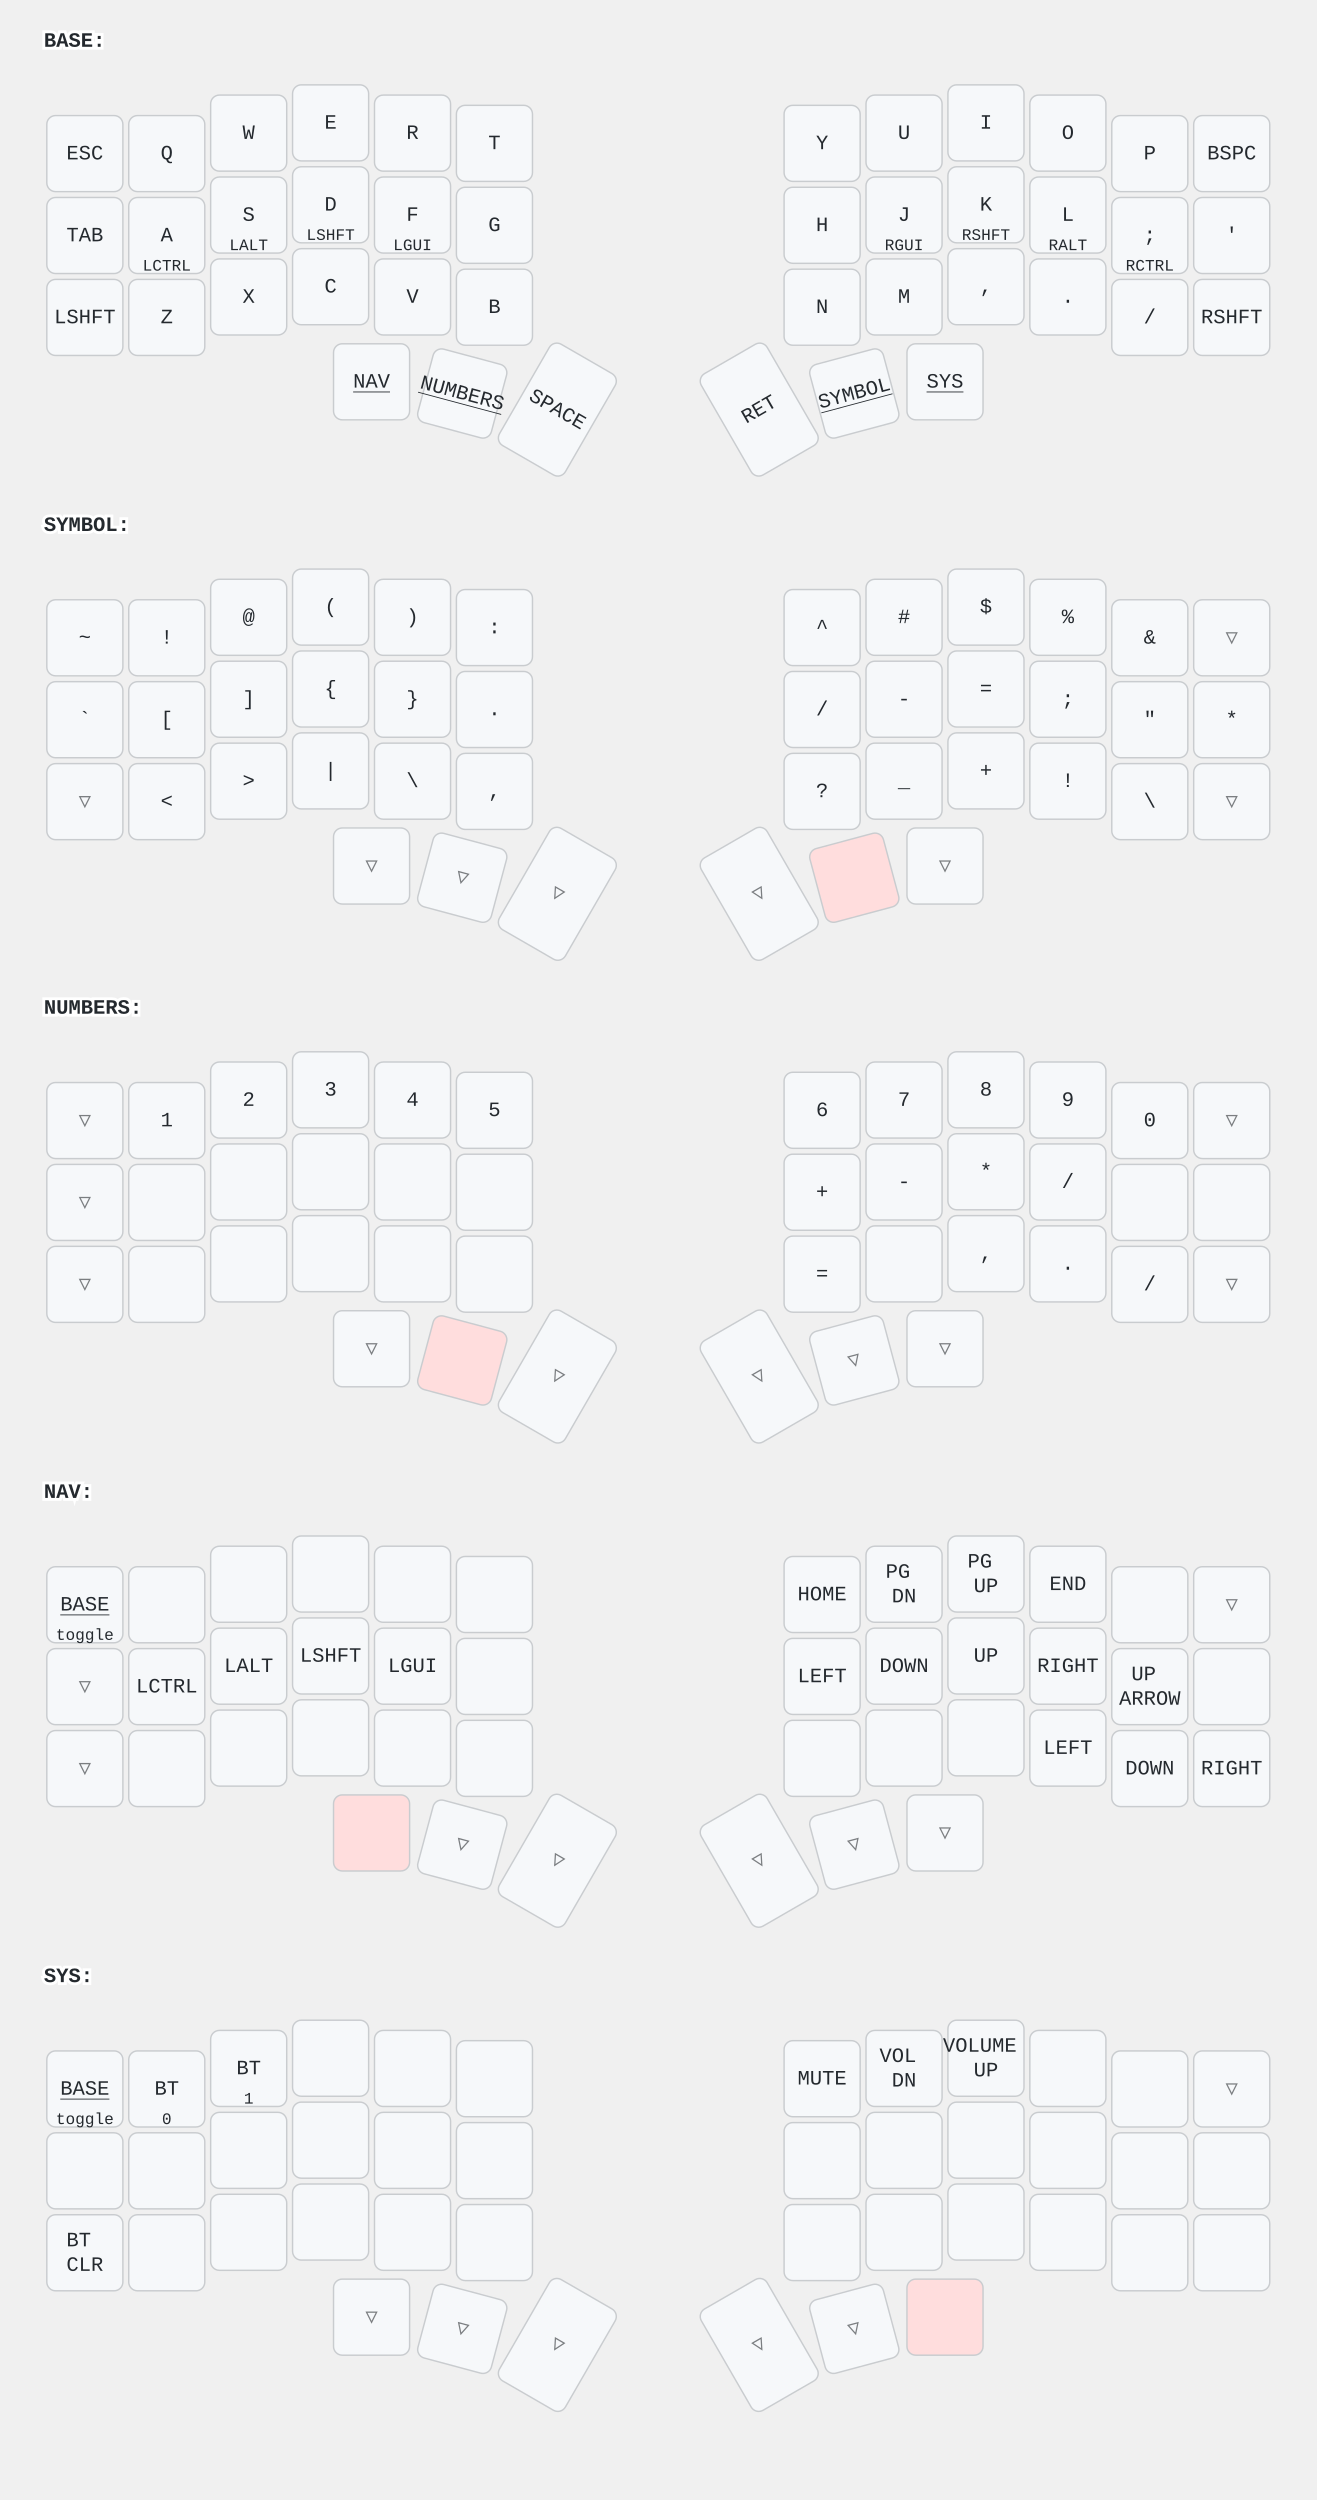
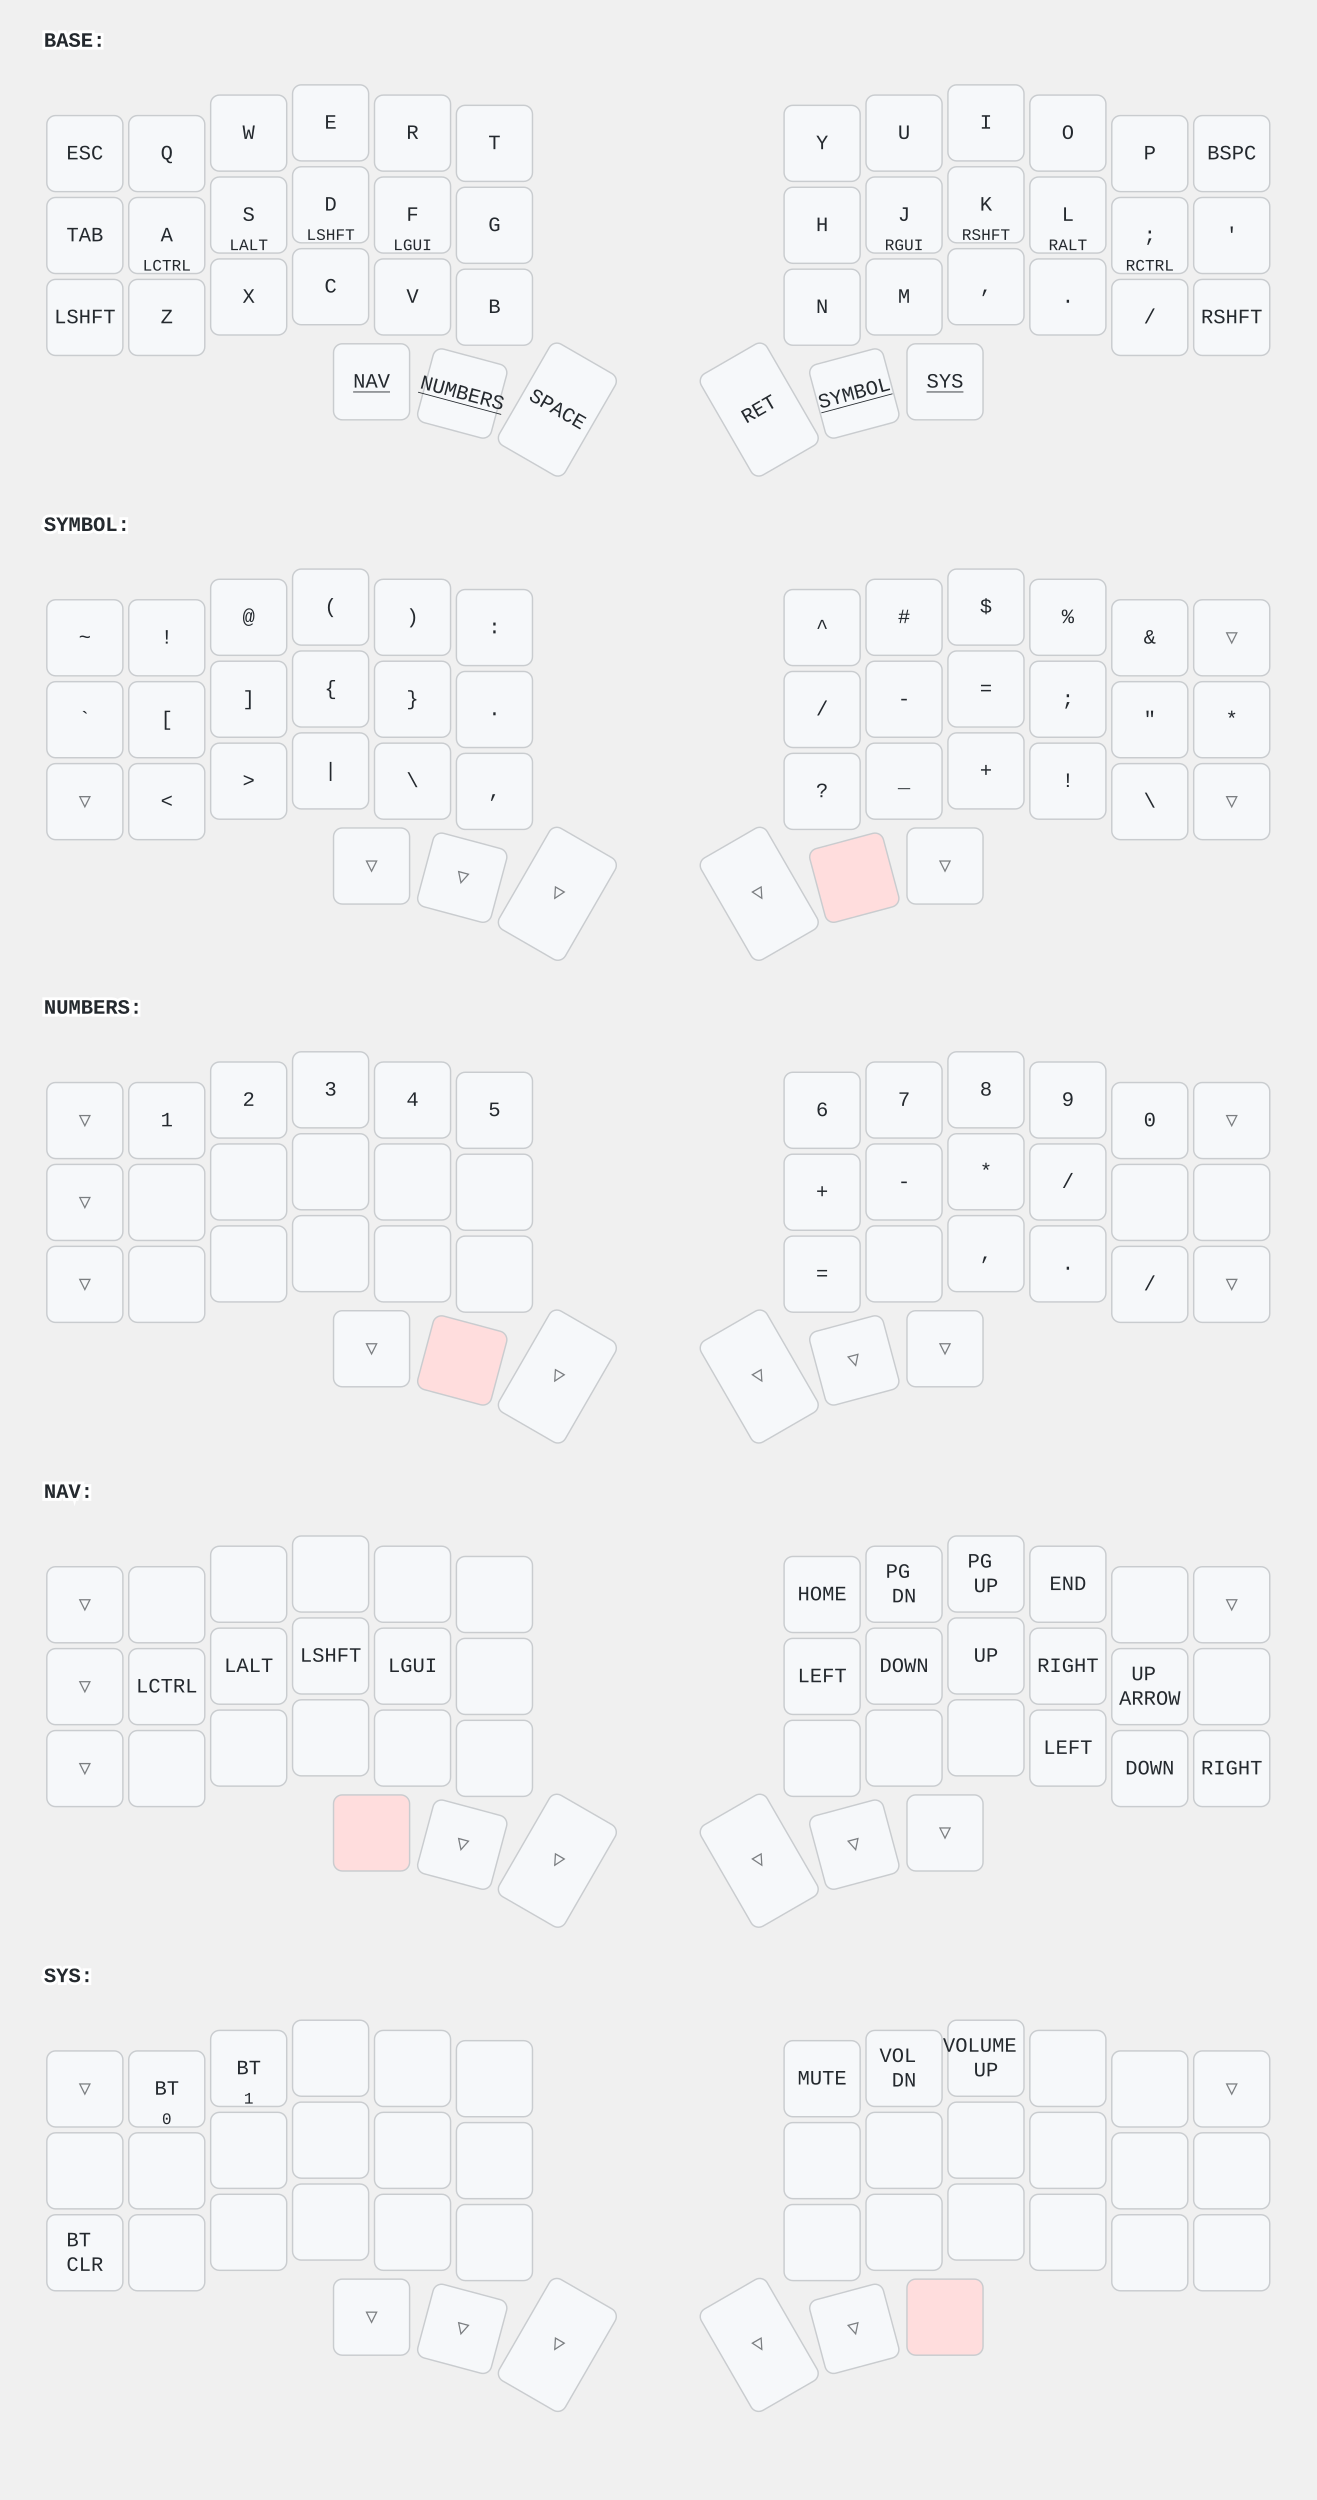
<svg xmlns="http://www.w3.org/2000/svg" width="900" height="1709" viewBox="0 0 900 1709" class="keymap">
  <style>/* inherit to force styles through use tags */
svg path {
    fill: inherit;
}

/* font and background color specifications */
svg.keymap {
    font-family: SFMono-Regular,Consolas,Liberation Mono,Menlo,monospace;
    font-size: 14px;
    font-kerning: normal;
    text-rendering: optimizeLegibility;
    fill: #24292e;
}

/* default key styling */
rect.key {
    fill: #f6f8fa;
}

rect.key, rect.combo {
    stroke: #c9cccf;
    stroke-width: 1;
}

/* default key side styling, only used is draw_key_sides is set */
rect.side {
    filter: brightness(90%);
}

/* color accent for combo boxes */
rect.combo, rect.combo-separate {
    fill: #cdf;
}

/* color accent for held keys */
rect.held, rect.combo.held {
    fill: #fdd;
}

/* color accent for ghost (optional) keys */
rect.ghost, rect.combo.ghost {
    stroke-dasharray: 4, 4;
    stroke-width: 2;
}

text {
    text-anchor: middle;
    dominant-baseline: middle;
}

/* styling for layer labels */
text.label {
    font-weight: bold;
    text-anchor: start;
    stroke: white;
    stroke-width: 4;
    paint-order: stroke;
}

/* styling for optional footer */
text.footer {
    text-anchor: end;
    dominant-baseline: auto;
    stroke: white;
    stroke-width: 4;
    paint-order: stroke;
}

/* styling for combo tap, and key non-tap label text */
text.combo, text.hold, text.shifted, text.left, text.right {
    font-size: 11px;
}

text.hold {
    text-anchor: middle;
    dominant-baseline: auto;
}

text.shifted {
    text-anchor: middle;
    dominant-baseline: hanging;
}

text.left {
    text-anchor: start;
}

text.right {
    text-anchor: end;
}

text.layer-activator {
    text-decoration: underline;
}

/* styling for hold/shifted label text in combo box */
text.combo.hold, text.combo.shifted, text.combo.left, text.combo.right {
    font-size: 8px;
}

/* lighter symbol for transparent keys */
text.trans {
    fill: #7b7e81;
}

/* styling for combo dendrons */
path.combo {
    stroke-width: 1;
    stroke: gray;
    fill: none;
}

/* Start Tabler Icons Cleanup */
/* cannot use height/width with glyphs */
.icon-tabler &gt; path {
    fill: inherit;
    stroke: inherit;
    stroke-width: 2;
}
/* hide tabler's default box */
.icon-tabler &gt; path[stroke="none"][fill="none"] {
    visibility: hidden;
}
/* End Tabler Icons Cleanup */
</style>
  <g transform="translate(30, 0)" class="layer-BASE">
    <text x="0" y="28" class="label" id="BASE">BASE:</text>
    <g transform="translate(0, 56)">
      <g transform="translate(28, 49)" class="key keypos-0">
        <rect rx="6" ry="6" x="-26" y="-26" width="52" height="52" class="key" />
        <text x="0" y="0" class="key tap">ESC</text>
      </g>
      <g transform="translate(84, 49)" class="key keypos-1">
        <rect rx="6" ry="6" x="-26" y="-26" width="52" height="52" class="key" />
        <text x="0" y="0" class="key tap">Q</text>
      </g>
      <g transform="translate(140, 35)" class="key keypos-2">
        <rect rx="6" ry="6" x="-26" y="-26" width="52" height="52" class="key" />
        <text x="0" y="0" class="key tap">W</text>
      </g>
      <g transform="translate(196, 28)" class="key keypos-3">
        <rect rx="6" ry="6" x="-26" y="-26" width="52" height="52" class="key" />
        <text x="0" y="0" class="key tap">E</text>
      </g>
      <g transform="translate(252, 35)" class="key keypos-4">
        <rect rx="6" ry="6" x="-26" y="-26" width="52" height="52" class="key" />
        <text x="0" y="0" class="key tap">R</text>
      </g>
      <g transform="translate(308, 42)" class="key keypos-5">
        <rect rx="6" ry="6" x="-26" y="-26" width="52" height="52" class="key" />
        <text x="0" y="0" class="key tap">T</text>
      </g>
      <g transform="translate(532, 42)" class="key keypos-6">
        <rect rx="6" ry="6" x="-26" y="-26" width="52" height="52" class="key" />
        <text x="0" y="0" class="key tap">Y</text>
      </g>
      <g transform="translate(588, 35)" class="key keypos-7">
        <rect rx="6" ry="6" x="-26" y="-26" width="52" height="52" class="key" />
        <text x="0" y="0" class="key tap">U</text>
      </g>
      <g transform="translate(644, 28)" class="key keypos-8">
        <rect rx="6" ry="6" x="-26" y="-26" width="52" height="52" class="key" />
        <text x="0" y="0" class="key tap">I</text>
      </g>
      <g transform="translate(700, 35)" class="key keypos-9">
        <rect rx="6" ry="6" x="-26" y="-26" width="52" height="52" class="key" />
        <text x="0" y="0" class="key tap">O</text>
      </g>
      <g transform="translate(756, 49)" class="key keypos-10">
        <rect rx="6" ry="6" x="-26" y="-26" width="52" height="52" class="key" />
        <text x="0" y="0" class="key tap">P</text>
      </g>
      <g transform="translate(812, 49)" class="key keypos-11">
        <rect rx="6" ry="6" x="-26" y="-26" width="52" height="52" class="key" />
        <text x="0" y="0" class="key tap">BSPC</text>
      </g>
      <g transform="translate(28, 105)" class="key keypos-12">
        <rect rx="6" ry="6" x="-26" y="-26" width="52" height="52" class="key" />
        <text x="0" y="0" class="key tap">TAB</text>
      </g>
      <g transform="translate(84, 105)" class="key keypos-13">
        <rect rx="6" ry="6" x="-26" y="-26" width="52" height="52" class="key" />
        <text x="0" y="0" class="key tap">A</text>
        <text x="0" y="24" class="key hold">LCTRL</text>
      </g>
      <g transform="translate(140, 91)" class="key keypos-14">
        <rect rx="6" ry="6" x="-26" y="-26" width="52" height="52" class="key" />
        <text x="0" y="0" class="key tap">S</text>
        <text x="0" y="24" class="key hold">LALT</text>
      </g>
      <g transform="translate(196, 84)" class="key keypos-15">
        <rect rx="6" ry="6" x="-26" y="-26" width="52" height="52" class="key" />
        <text x="0" y="0" class="key tap">D</text>
        <text x="0" y="24" class="key hold">LSHFT</text>
      </g>
      <g transform="translate(252, 91)" class="key keypos-16">
        <rect rx="6" ry="6" x="-26" y="-26" width="52" height="52" class="key" />
        <text x="0" y="0" class="key tap">F</text>
        <text x="0" y="24" class="key hold">LGUI</text>
      </g>
      <g transform="translate(308, 98)" class="key keypos-17">
        <rect rx="6" ry="6" x="-26" y="-26" width="52" height="52" class="key" />
        <text x="0" y="0" class="key tap">G</text>
      </g>
      <g transform="translate(532, 98)" class="key keypos-18">
        <rect rx="6" ry="6" x="-26" y="-26" width="52" height="52" class="key" />
        <text x="0" y="0" class="key tap">H</text>
      </g>
      <g transform="translate(588, 91)" class="key keypos-19">
        <rect rx="6" ry="6" x="-26" y="-26" width="52" height="52" class="key" />
        <text x="0" y="0" class="key tap">J</text>
        <text x="0" y="24" class="key hold">RGUI</text>
      </g>
      <g transform="translate(644, 84)" class="key keypos-20">
        <rect rx="6" ry="6" x="-26" y="-26" width="52" height="52" class="key" />
        <text x="0" y="0" class="key tap">K</text>
        <text x="0" y="24" class="key hold">RSHFT</text>
      </g>
      <g transform="translate(700, 91)" class="key keypos-21">
        <rect rx="6" ry="6" x="-26" y="-26" width="52" height="52" class="key" />
        <text x="0" y="0" class="key tap">L</text>
        <text x="0" y="24" class="key hold">RALT</text>
      </g>
      <g transform="translate(756, 105)" class="key keypos-22">
        <rect rx="6" ry="6" x="-26" y="-26" width="52" height="52" class="key" />
        <text x="0" y="0" class="key tap">;</text>
        <text x="0" y="24" class="key hold">RCTRL</text>
      </g>
      <g transform="translate(812, 105)" class="key keypos-23">
        <rect rx="6" ry="6" x="-26" y="-26" width="52" height="52" class="key" />
        <text x="0" y="0" class="key tap">'</text>
      </g>
      <g transform="translate(28, 161)" class="key keypos-24">
        <rect rx="6" ry="6" x="-26" y="-26" width="52" height="52" class="key" />
        <text x="0" y="0" class="key tap">LSHFT</text>
      </g>
      <g transform="translate(84, 161)" class="key keypos-25">
        <rect rx="6" ry="6" x="-26" y="-26" width="52" height="52" class="key" />
        <text x="0" y="0" class="key tap">Z</text>
      </g>
      <g transform="translate(140, 147)" class="key keypos-26">
        <rect rx="6" ry="6" x="-26" y="-26" width="52" height="52" class="key" />
        <text x="0" y="0" class="key tap">X</text>
      </g>
      <g transform="translate(196, 140)" class="key keypos-27">
        <rect rx="6" ry="6" x="-26" y="-26" width="52" height="52" class="key" />
        <text x="0" y="0" class="key tap">C</text>
      </g>
      <g transform="translate(252, 147)" class="key keypos-28">
        <rect rx="6" ry="6" x="-26" y="-26" width="52" height="52" class="key" />
        <text x="0" y="0" class="key tap">V</text>
      </g>
      <g transform="translate(308, 154)" class="key keypos-29">
        <rect rx="6" ry="6" x="-26" y="-26" width="52" height="52" class="key" />
        <text x="0" y="0" class="key tap">B</text>
      </g>
      <g transform="translate(532, 154)" class="key keypos-30">
        <rect rx="6" ry="6" x="-26" y="-26" width="52" height="52" class="key" />
        <text x="0" y="0" class="key tap">N</text>
      </g>
      <g transform="translate(588, 147)" class="key keypos-31">
        <rect rx="6" ry="6" x="-26" y="-26" width="52" height="52" class="key" />
        <text x="0" y="0" class="key tap">M</text>
      </g>
      <g transform="translate(644, 140)" class="key keypos-32">
        <rect rx="6" ry="6" x="-26" y="-26" width="52" height="52" class="key" />
        <text x="0" y="0" class="key tap">,</text>
      </g>
      <g transform="translate(700, 147)" class="key keypos-33">
        <rect rx="6" ry="6" x="-26" y="-26" width="52" height="52" class="key" />
        <text x="0" y="0" class="key tap">.</text>
      </g>
      <g transform="translate(756, 161)" class="key keypos-34">
        <rect rx="6" ry="6" x="-26" y="-26" width="52" height="52" class="key" />
        <text x="0" y="0" class="key tap">/</text>
      </g>
      <g transform="translate(812, 161)" class="key keypos-35">
        <rect rx="6" ry="6" x="-26" y="-26" width="52" height="52" class="key" />
        <text x="0" y="0" class="key tap">RSHFT</text>
      </g>
      <g transform="translate(224, 205)" class="key keypos-36">
        <rect rx="6" ry="6" x="-26" y="-26" width="52" height="52" class="key" />
        <a href="#NAV">
          <text x="0" y="0" class="key tap layer-activator">NAV</text>
        </a>
      </g>
      <g transform="translate(286, 213) rotate(15.0)" class="key keypos-37">
        <rect rx="6" ry="6" x="-26" y="-26" width="52" height="52" class="key" />
        <a href="#NUMBERS">
          <text x="0" y="0" class="key tap layer-activator">NUMBERS</text>
        </a>
      </g>
      <g transform="translate(351, 224) rotate(30.0)" class="key keypos-38">
        <rect rx="6" ry="6" x="-26" y="-40" width="52" height="80" class="key" />
        <text x="0" y="0" class="key tap">SPACE</text>
      </g>
      <g transform="translate(489, 224) rotate(-30.0)" class="key keypos-39">
        <rect rx="6" ry="6" x="-26" y="-40" width="52" height="80" class="key" />
        <text x="0" y="0" class="key tap">RET</text>
      </g>
      <g transform="translate(554, 213) rotate(-15.0)" class="key keypos-40">
        <rect rx="6" ry="6" x="-26" y="-26" width="52" height="52" class="key" />
        <a href="#SYMBOL">
          <text x="0" y="0" class="key tap layer-activator">SYMBOL</text>
        </a>
      </g>
      <g transform="translate(616, 205)" class="key keypos-41">
        <rect rx="6" ry="6" x="-26" y="-26" width="52" height="52" class="key" />
        <a href="#SYS">
          <text x="0" y="0" class="key tap layer-activator">SYS</text>
        </a>
      </g>
    </g>
  </g>
  <g transform="translate(30, 331)" class="layer-SYMBOL">
    <text x="0" y="28" class="label" id="SYMBOL">SYMBOL:</text>
    <g transform="translate(0, 56)">
      <g transform="translate(28, 49)" class="key keypos-0">
        <rect rx="6" ry="6" x="-26" y="-26" width="52" height="52" class="key" />
        <text x="0" y="0" class="key tap">~</text>
      </g>
      <g transform="translate(84, 49)" class="key keypos-1">
        <rect rx="6" ry="6" x="-26" y="-26" width="52" height="52" class="key" />
        <text x="0" y="0" class="key tap">!</text>
      </g>
      <g transform="translate(140, 35)" class="key keypos-2">
        <rect rx="6" ry="6" x="-26" y="-26" width="52" height="52" class="key" />
        <text x="0" y="0" class="key tap">@</text>
      </g>
      <g transform="translate(196, 28)" class="key keypos-3">
        <rect rx="6" ry="6" x="-26" y="-26" width="52" height="52" class="key" />
        <text x="0" y="0" class="key tap">(</text>
      </g>
      <g transform="translate(252, 35)" class="key keypos-4">
        <rect rx="6" ry="6" x="-26" y="-26" width="52" height="52" class="key" />
        <text x="0" y="0" class="key tap">)</text>
      </g>
      <g transform="translate(308, 42)" class="key keypos-5">
        <rect rx="6" ry="6" x="-26" y="-26" width="52" height="52" class="key" />
        <text x="0" y="0" class="key tap">:</text>
      </g>
      <g transform="translate(532, 42)" class="key keypos-6">
        <rect rx="6" ry="6" x="-26" y="-26" width="52" height="52" class="key" />
        <text x="0" y="0" class="key tap">^</text>
      </g>
      <g transform="translate(588, 35)" class="key keypos-7">
        <rect rx="6" ry="6" x="-26" y="-26" width="52" height="52" class="key" />
        <text x="0" y="0" class="key tap">#</text>
      </g>
      <g transform="translate(644, 28)" class="key keypos-8">
        <rect rx="6" ry="6" x="-26" y="-26" width="52" height="52" class="key" />
        <text x="0" y="0" class="key tap">$</text>
      </g>
      <g transform="translate(700, 35)" class="key keypos-9">
        <rect rx="6" ry="6" x="-26" y="-26" width="52" height="52" class="key" />
        <text x="0" y="0" class="key tap">%</text>
      </g>
      <g transform="translate(756, 49)" class="key keypos-10">
        <rect rx="6" ry="6" x="-26" y="-26" width="52" height="52" class="key" />
        <text x="0" y="0" class="key tap">&amp;</text>
      </g>
      <g transform="translate(812, 49)" class="key trans keypos-11">
        <rect rx="6" ry="6" x="-26" y="-26" width="52" height="52" class="key trans" />
        <text x="0" y="0" class="key trans tap">▽</text>
      </g>
      <g transform="translate(28, 105)" class="key keypos-12">
        <rect rx="6" ry="6" x="-26" y="-26" width="52" height="52" class="key" />
        <text x="0" y="0" class="key tap">`</text>
      </g>
      <g transform="translate(84, 105)" class="key keypos-13">
        <rect rx="6" ry="6" x="-26" y="-26" width="52" height="52" class="key" />
        <text x="0" y="0" class="key tap">[</text>
      </g>
      <g transform="translate(140, 91)" class="key keypos-14">
        <rect rx="6" ry="6" x="-26" y="-26" width="52" height="52" class="key" />
        <text x="0" y="0" class="key tap">]</text>
      </g>
      <g transform="translate(196, 84)" class="key keypos-15">
        <rect rx="6" ry="6" x="-26" y="-26" width="52" height="52" class="key" />
        <text x="0" y="0" class="key tap">{</text>
      </g>
      <g transform="translate(252, 91)" class="key keypos-16">
        <rect rx="6" ry="6" x="-26" y="-26" width="52" height="52" class="key" />
        <text x="0" y="0" class="key tap">}</text>
      </g>
      <g transform="translate(308, 98)" class="key keypos-17">
        <rect rx="6" ry="6" x="-26" y="-26" width="52" height="52" class="key" />
        <text x="0" y="0" class="key tap">.</text>
      </g>
      <g transform="translate(532, 98)" class="key keypos-18">
        <rect rx="6" ry="6" x="-26" y="-26" width="52" height="52" class="key" />
        <text x="0" y="0" class="key tap">/</text>
      </g>
      <g transform="translate(588, 91)" class="key keypos-19">
        <rect rx="6" ry="6" x="-26" y="-26" width="52" height="52" class="key" />
        <text x="0" y="0" class="key tap">-</text>
      </g>
      <g transform="translate(644, 84)" class="key keypos-20">
        <rect rx="6" ry="6" x="-26" y="-26" width="52" height="52" class="key" />
        <text x="0" y="0" class="key tap">=</text>
      </g>
      <g transform="translate(700, 91)" class="key keypos-21">
        <rect rx="6" ry="6" x="-26" y="-26" width="52" height="52" class="key" />
        <text x="0" y="0" class="key tap">;</text>
      </g>
      <g transform="translate(756, 105)" class="key keypos-22">
        <rect rx="6" ry="6" x="-26" y="-26" width="52" height="52" class="key" />
        <text x="0" y="0" class="key tap">"</text>
      </g>
      <g transform="translate(812, 105)" class="key keypos-23">
        <rect rx="6" ry="6" x="-26" y="-26" width="52" height="52" class="key" />
        <text x="0" y="0" class="key tap">*</text>
      </g>
      <g transform="translate(28, 161)" class="key trans keypos-24">
        <rect rx="6" ry="6" x="-26" y="-26" width="52" height="52" class="key trans" />
        <text x="0" y="0" class="key trans tap">▽</text>
      </g>
      <g transform="translate(84, 161)" class="key keypos-25">
        <rect rx="6" ry="6" x="-26" y="-26" width="52" height="52" class="key" />
        <text x="0" y="0" class="key tap">&lt;</text>
      </g>
      <g transform="translate(140, 147)" class="key keypos-26">
        <rect rx="6" ry="6" x="-26" y="-26" width="52" height="52" class="key" />
        <text x="0" y="0" class="key tap">&gt;</text>
      </g>
      <g transform="translate(196, 140)" class="key keypos-27">
        <rect rx="6" ry="6" x="-26" y="-26" width="52" height="52" class="key" />
        <text x="0" y="0" class="key tap">|</text>
      </g>
      <g transform="translate(252, 147)" class="key keypos-28">
        <rect rx="6" ry="6" x="-26" y="-26" width="52" height="52" class="key" />
        <text x="0" y="0" class="key tap">\</text>
      </g>
      <g transform="translate(308, 154)" class="key keypos-29">
        <rect rx="6" ry="6" x="-26" y="-26" width="52" height="52" class="key" />
        <text x="0" y="0" class="key tap">,</text>
      </g>
      <g transform="translate(532, 154)" class="key keypos-30">
        <rect rx="6" ry="6" x="-26" y="-26" width="52" height="52" class="key" />
        <text x="0" y="0" class="key tap">?</text>
      </g>
      <g transform="translate(588, 147)" class="key keypos-31">
        <rect rx="6" ry="6" x="-26" y="-26" width="52" height="52" class="key" />
        <text x="0" y="0" class="key tap">_</text>
      </g>
      <g transform="translate(644, 140)" class="key keypos-32">
        <rect rx="6" ry="6" x="-26" y="-26" width="52" height="52" class="key" />
        <text x="0" y="0" class="key tap">+</text>
      </g>
      <g transform="translate(700, 147)" class="key keypos-33">
        <rect rx="6" ry="6" x="-26" y="-26" width="52" height="52" class="key" />
        <text x="0" y="0" class="key tap">!</text>
      </g>
      <g transform="translate(756, 161)" class="key keypos-34">
        <rect rx="6" ry="6" x="-26" y="-26" width="52" height="52" class="key" />
        <text x="0" y="0" class="key tap">\</text>
      </g>
      <g transform="translate(812, 161)" class="key trans keypos-35">
        <rect rx="6" ry="6" x="-26" y="-26" width="52" height="52" class="key trans" />
        <text x="0" y="0" class="key trans tap">▽</text>
      </g>
      <g transform="translate(224, 205)" class="key trans keypos-36">
        <rect rx="6" ry="6" x="-26" y="-26" width="52" height="52" class="key trans" />
        <text x="0" y="0" class="key trans tap">▽</text>
      </g>
      <g transform="translate(286, 213) rotate(15.0)" class="key trans keypos-37">
        <rect rx="6" ry="6" x="-26" y="-26" width="52" height="52" class="key trans" />
        <text x="0" y="0" class="key trans tap">▽</text>
      </g>
      <g transform="translate(351, 224) rotate(30.0)" class="key trans keypos-38">
        <rect rx="6" ry="6" x="-26" y="-40" width="52" height="80" class="key trans" />
        <text x="0" y="0" class="key trans tap">▽</text>
      </g>
      <g transform="translate(489, 224) rotate(-30.0)" class="key trans keypos-39">
        <rect rx="6" ry="6" x="-26" y="-40" width="52" height="80" class="key trans" />
        <text x="0" y="0" class="key trans tap">▽</text>
      </g>
      <g transform="translate(554, 213) rotate(-15.0)" class="key held keypos-40">
        <rect rx="6" ry="6" x="-26" y="-26" width="52" height="52" class="key held" />
      </g>
      <g transform="translate(616, 205)" class="key trans keypos-41">
        <rect rx="6" ry="6" x="-26" y="-26" width="52" height="52" class="key trans" />
        <text x="0" y="0" class="key trans tap">▽</text>
      </g>
    </g>
  </g>
  <g transform="translate(30, 661)" class="layer-NUMBERS">
    <text x="0" y="28" class="label" id="NUMBERS">NUMBERS:</text>
    <g transform="translate(0, 56)">
      <g transform="translate(28, 49)" class="key trans keypos-0">
        <rect rx="6" ry="6" x="-26" y="-26" width="52" height="52" class="key trans" />
        <text x="0" y="0" class="key trans tap">▽</text>
      </g>
      <g transform="translate(84, 49)" class="key keypos-1">
        <rect rx="6" ry="6" x="-26" y="-26" width="52" height="52" class="key" />
        <text x="0" y="0" class="key tap">1</text>
      </g>
      <g transform="translate(140, 35)" class="key keypos-2">
        <rect rx="6" ry="6" x="-26" y="-26" width="52" height="52" class="key" />
        <text x="0" y="0" class="key tap">2</text>
      </g>
      <g transform="translate(196, 28)" class="key keypos-3">
        <rect rx="6" ry="6" x="-26" y="-26" width="52" height="52" class="key" />
        <text x="0" y="0" class="key tap">3</text>
      </g>
      <g transform="translate(252, 35)" class="key keypos-4">
        <rect rx="6" ry="6" x="-26" y="-26" width="52" height="52" class="key" />
        <text x="0" y="0" class="key tap">4</text>
      </g>
      <g transform="translate(308, 42)" class="key keypos-5">
        <rect rx="6" ry="6" x="-26" y="-26" width="52" height="52" class="key" />
        <text x="0" y="0" class="key tap">5</text>
      </g>
      <g transform="translate(532, 42)" class="key keypos-6">
        <rect rx="6" ry="6" x="-26" y="-26" width="52" height="52" class="key" />
        <text x="0" y="0" class="key tap">6</text>
      </g>
      <g transform="translate(588, 35)" class="key keypos-7">
        <rect rx="6" ry="6" x="-26" y="-26" width="52" height="52" class="key" />
        <text x="0" y="0" class="key tap">7</text>
      </g>
      <g transform="translate(644, 28)" class="key keypos-8">
        <rect rx="6" ry="6" x="-26" y="-26" width="52" height="52" class="key" />
        <text x="0" y="0" class="key tap">8</text>
      </g>
      <g transform="translate(700, 35)" class="key keypos-9">
        <rect rx="6" ry="6" x="-26" y="-26" width="52" height="52" class="key" />
        <text x="0" y="0" class="key tap">9</text>
      </g>
      <g transform="translate(756, 49)" class="key keypos-10">
        <rect rx="6" ry="6" x="-26" y="-26" width="52" height="52" class="key" />
        <text x="0" y="0" class="key tap">0</text>
      </g>
      <g transform="translate(812, 49)" class="key trans keypos-11">
        <rect rx="6" ry="6" x="-26" y="-26" width="52" height="52" class="key trans" />
        <text x="0" y="0" class="key trans tap">▽</text>
      </g>
      <g transform="translate(28, 105)" class="key trans keypos-12">
        <rect rx="6" ry="6" x="-26" y="-26" width="52" height="52" class="key trans" />
        <text x="0" y="0" class="key trans tap">▽</text>
      </g>
      <g transform="translate(84, 105)" class="key keypos-13">
        <rect rx="6" ry="6" x="-26" y="-26" width="52" height="52" class="key" />
      </g>
      <g transform="translate(140, 91)" class="key keypos-14">
        <rect rx="6" ry="6" x="-26" y="-26" width="52" height="52" class="key" />
      </g>
      <g transform="translate(196, 84)" class="key keypos-15">
        <rect rx="6" ry="6" x="-26" y="-26" width="52" height="52" class="key" />
      </g>
      <g transform="translate(252, 91)" class="key keypos-16">
        <rect rx="6" ry="6" x="-26" y="-26" width="52" height="52" class="key" />
      </g>
      <g transform="translate(308, 98)" class="key keypos-17">
        <rect rx="6" ry="6" x="-26" y="-26" width="52" height="52" class="key" />
      </g>
      <g transform="translate(532, 98)" class="key keypos-18">
        <rect rx="6" ry="6" x="-26" y="-26" width="52" height="52" class="key" />
        <text x="0" y="0" class="key tap">+</text>
      </g>
      <g transform="translate(588, 91)" class="key keypos-19">
        <rect rx="6" ry="6" x="-26" y="-26" width="52" height="52" class="key" />
        <text x="0" y="0" class="key tap">-</text>
      </g>
      <g transform="translate(644, 84)" class="key keypos-20">
        <rect rx="6" ry="6" x="-26" y="-26" width="52" height="52" class="key" />
        <text x="0" y="0" class="key tap">*</text>
      </g>
      <g transform="translate(700, 91)" class="key keypos-21">
        <rect rx="6" ry="6" x="-26" y="-26" width="52" height="52" class="key" />
        <text x="0" y="0" class="key tap">/</text>
      </g>
      <g transform="translate(756, 105)" class="key keypos-22">
        <rect rx="6" ry="6" x="-26" y="-26" width="52" height="52" class="key" />
      </g>
      <g transform="translate(812, 105)" class="key keypos-23">
        <rect rx="6" ry="6" x="-26" y="-26" width="52" height="52" class="key" />
      </g>
      <g transform="translate(28, 161)" class="key trans keypos-24">
        <rect rx="6" ry="6" x="-26" y="-26" width="52" height="52" class="key trans" />
        <text x="0" y="0" class="key trans tap">▽</text>
      </g>
      <g transform="translate(84, 161)" class="key keypos-25">
        <rect rx="6" ry="6" x="-26" y="-26" width="52" height="52" class="key" />
      </g>
      <g transform="translate(140, 147)" class="key keypos-26">
        <rect rx="6" ry="6" x="-26" y="-26" width="52" height="52" class="key" />
      </g>
      <g transform="translate(196, 140)" class="key keypos-27">
        <rect rx="6" ry="6" x="-26" y="-26" width="52" height="52" class="key" />
      </g>
      <g transform="translate(252, 147)" class="key keypos-28">
        <rect rx="6" ry="6" x="-26" y="-26" width="52" height="52" class="key" />
      </g>
      <g transform="translate(308, 154)" class="key keypos-29">
        <rect rx="6" ry="6" x="-26" y="-26" width="52" height="52" class="key" />
      </g>
      <g transform="translate(532, 154)" class="key keypos-30">
        <rect rx="6" ry="6" x="-26" y="-26" width="52" height="52" class="key" />
        <text x="0" y="0" class="key tap">=</text>
      </g>
      <g transform="translate(588, 147)" class="key keypos-31">
        <rect rx="6" ry="6" x="-26" y="-26" width="52" height="52" class="key" />
      </g>
      <g transform="translate(644, 140)" class="key keypos-32">
        <rect rx="6" ry="6" x="-26" y="-26" width="52" height="52" class="key" />
        <text x="0" y="0" class="key tap">,</text>
      </g>
      <g transform="translate(700, 147)" class="key keypos-33">
        <rect rx="6" ry="6" x="-26" y="-26" width="52" height="52" class="key" />
        <text x="0" y="0" class="key tap">.</text>
      </g>
      <g transform="translate(756, 161)" class="key keypos-34">
        <rect rx="6" ry="6" x="-26" y="-26" width="52" height="52" class="key" />
        <text x="0" y="0" class="key tap">/</text>
      </g>
      <g transform="translate(812, 161)" class="key trans keypos-35">
        <rect rx="6" ry="6" x="-26" y="-26" width="52" height="52" class="key trans" />
        <text x="0" y="0" class="key trans tap">▽</text>
      </g>
      <g transform="translate(224, 205)" class="key trans keypos-36">
        <rect rx="6" ry="6" x="-26" y="-26" width="52" height="52" class="key trans" />
        <text x="0" y="0" class="key trans tap">▽</text>
      </g>
      <g transform="translate(286, 213) rotate(15.0)" class="key held keypos-37">
        <rect rx="6" ry="6" x="-26" y="-26" width="52" height="52" class="key held" />
      </g>
      <g transform="translate(351, 224) rotate(30.0)" class="key trans keypos-38">
        <rect rx="6" ry="6" x="-26" y="-40" width="52" height="80" class="key trans" />
        <text x="0" y="0" class="key trans tap">▽</text>
      </g>
      <g transform="translate(489, 224) rotate(-30.0)" class="key trans keypos-39">
        <rect rx="6" ry="6" x="-26" y="-40" width="52" height="80" class="key trans" />
        <text x="0" y="0" class="key trans tap">▽</text>
      </g>
      <g transform="translate(554, 213) rotate(-15.0)" class="key trans keypos-40">
        <rect rx="6" ry="6" x="-26" y="-26" width="52" height="52" class="key trans" />
        <text x="0" y="0" class="key trans tap">▽</text>
      </g>
      <g transform="translate(616, 205)" class="key trans keypos-41">
        <rect rx="6" ry="6" x="-26" y="-26" width="52" height="52" class="key trans" />
        <text x="0" y="0" class="key trans tap">▽</text>
      </g>
    </g>
  </g>
  <g transform="translate(30, 992)" class="layer-NAV">
    <text x="0" y="28" class="label" id="NAV">NAV:</text>
    <g transform="translate(0, 56)">
-       <g transform="translate(28, 49)" class="key keypos-0">
-         <rect rx="6" ry="6" x="-26" y="-26" width="52" height="52" class="key" />
-         <a href="#BASE">
-           <text x="0" y="0" class="key tap layer-activator">BASE</text>
-         </a>
-         <text x="0" y="24" class="key hold">toggle</text>
+       <g transform="translate(28, 49)" class="key trans keypos-0">
+         <rect rx="6" ry="6" x="-26" y="-26" width="52" height="52" class="key trans" />
+         <text x="0" y="0" class="key trans tap">▽</text>
      </g>
      <g transform="translate(84, 49)" class="key keypos-1">
        <rect rx="6" ry="6" x="-26" y="-26" width="52" height="52" class="key" />
      </g>
      <g transform="translate(140, 35)" class="key keypos-2">
        <rect rx="6" ry="6" x="-26" y="-26" width="52" height="52" class="key" />
      </g>
      <g transform="translate(196, 28)" class="key keypos-3">
        <rect rx="6" ry="6" x="-26" y="-26" width="52" height="52" class="key" />
      </g>
      <g transform="translate(252, 35)" class="key keypos-4">
        <rect rx="6" ry="6" x="-26" y="-26" width="52" height="52" class="key" />
      </g>
      <g transform="translate(308, 42)" class="key keypos-5">
        <rect rx="6" ry="6" x="-26" y="-26" width="52" height="52" class="key" />
      </g>
      <g transform="translate(532, 42)" class="key keypos-6">
        <rect rx="6" ry="6" x="-26" y="-26" width="52" height="52" class="key" />
        <text x="0" y="0" class="key tap">HOME</text>
      </g>
      <g transform="translate(588, 35)" class="key keypos-7">
        <rect rx="6" ry="6" x="-26" y="-26" width="52" height="52" class="key" />
        <text x="0" y="0" class="key tap">
          <tspan x="0" dy="-0.6em">PG</tspan>
          <tspan x="0" dy="1.2em">DN</tspan>
        </text>
      </g>
      <g transform="translate(644, 28)" class="key keypos-8">
        <rect rx="6" ry="6" x="-26" y="-26" width="52" height="52" class="key" />
        <text x="0" y="0" class="key tap">
          <tspan x="0" dy="-0.6em">PG</tspan>
          <tspan x="0" dy="1.2em">UP</tspan>
        </text>
      </g>
      <g transform="translate(700, 35)" class="key keypos-9">
        <rect rx="6" ry="6" x="-26" y="-26" width="52" height="52" class="key" />
        <text x="0" y="0" class="key tap">END</text>
      </g>
      <g transform="translate(756, 49)" class="key keypos-10">
        <rect rx="6" ry="6" x="-26" y="-26" width="52" height="52" class="key" />
      </g>
      <g transform="translate(812, 49)" class="key trans keypos-11">
        <rect rx="6" ry="6" x="-26" y="-26" width="52" height="52" class="key trans" />
        <text x="0" y="0" class="key trans tap">▽</text>
      </g>
      <g transform="translate(28, 105)" class="key trans keypos-12">
        <rect rx="6" ry="6" x="-26" y="-26" width="52" height="52" class="key trans" />
        <text x="0" y="0" class="key trans tap">▽</text>
      </g>
      <g transform="translate(84, 105)" class="key keypos-13">
        <rect rx="6" ry="6" x="-26" y="-26" width="52" height="52" class="key" />
        <text x="0" y="0" class="key tap">LCTRL</text>
      </g>
      <g transform="translate(140, 91)" class="key keypos-14">
        <rect rx="6" ry="6" x="-26" y="-26" width="52" height="52" class="key" />
        <text x="0" y="0" class="key tap">LALT</text>
      </g>
      <g transform="translate(196, 84)" class="key keypos-15">
        <rect rx="6" ry="6" x="-26" y="-26" width="52" height="52" class="key" />
        <text x="0" y="0" class="key tap">LSHFT</text>
      </g>
      <g transform="translate(252, 91)" class="key keypos-16">
        <rect rx="6" ry="6" x="-26" y="-26" width="52" height="52" class="key" />
        <text x="0" y="0" class="key tap">LGUI</text>
      </g>
      <g transform="translate(308, 98)" class="key keypos-17">
        <rect rx="6" ry="6" x="-26" y="-26" width="52" height="52" class="key" />
      </g>
      <g transform="translate(532, 98)" class="key keypos-18">
        <rect rx="6" ry="6" x="-26" y="-26" width="52" height="52" class="key" />
        <text x="0" y="0" class="key tap">LEFT</text>
      </g>
      <g transform="translate(588, 91)" class="key keypos-19">
        <rect rx="6" ry="6" x="-26" y="-26" width="52" height="52" class="key" />
        <text x="0" y="0" class="key tap">DOWN</text>
      </g>
      <g transform="translate(644, 84)" class="key keypos-20">
        <rect rx="6" ry="6" x="-26" y="-26" width="52" height="52" class="key" />
        <text x="0" y="0" class="key tap">UP</text>
      </g>
      <g transform="translate(700, 91)" class="key keypos-21">
        <rect rx="6" ry="6" x="-26" y="-26" width="52" height="52" class="key" />
        <text x="0" y="0" class="key tap">RIGHT</text>
      </g>
      <g transform="translate(756, 105)" class="key keypos-22">
        <rect rx="6" ry="6" x="-26" y="-26" width="52" height="52" class="key" />
        <text x="0" y="0" class="key tap">
          <tspan x="0" dy="-0.6em">UP</tspan>
          <tspan x="0" dy="1.2em">ARROW</tspan>
        </text>
      </g>
      <g transform="translate(812, 105)" class="key keypos-23">
        <rect rx="6" ry="6" x="-26" y="-26" width="52" height="52" class="key" />
      </g>
      <g transform="translate(28, 161)" class="key trans keypos-24">
        <rect rx="6" ry="6" x="-26" y="-26" width="52" height="52" class="key trans" />
        <text x="0" y="0" class="key trans tap">▽</text>
      </g>
      <g transform="translate(84, 161)" class="key keypos-25">
        <rect rx="6" ry="6" x="-26" y="-26" width="52" height="52" class="key" />
      </g>
      <g transform="translate(140, 147)" class="key keypos-26">
        <rect rx="6" ry="6" x="-26" y="-26" width="52" height="52" class="key" />
      </g>
      <g transform="translate(196, 140)" class="key keypos-27">
        <rect rx="6" ry="6" x="-26" y="-26" width="52" height="52" class="key" />
      </g>
      <g transform="translate(252, 147)" class="key keypos-28">
        <rect rx="6" ry="6" x="-26" y="-26" width="52" height="52" class="key" />
      </g>
      <g transform="translate(308, 154)" class="key keypos-29">
        <rect rx="6" ry="6" x="-26" y="-26" width="52" height="52" class="key" />
      </g>
      <g transform="translate(532, 154)" class="key keypos-30">
        <rect rx="6" ry="6" x="-26" y="-26" width="52" height="52" class="key" />
      </g>
      <g transform="translate(588, 147)" class="key keypos-31">
        <rect rx="6" ry="6" x="-26" y="-26" width="52" height="52" class="key" />
      </g>
      <g transform="translate(644, 140)" class="key keypos-32">
        <rect rx="6" ry="6" x="-26" y="-26" width="52" height="52" class="key" />
      </g>
      <g transform="translate(700, 147)" class="key keypos-33">
        <rect rx="6" ry="6" x="-26" y="-26" width="52" height="52" class="key" />
        <text x="0" y="0" class="key tap">LEFT</text>
      </g>
      <g transform="translate(756, 161)" class="key keypos-34">
        <rect rx="6" ry="6" x="-26" y="-26" width="52" height="52" class="key" />
        <text x="0" y="0" class="key tap">DOWN</text>
      </g>
      <g transform="translate(812, 161)" class="key keypos-35">
        <rect rx="6" ry="6" x="-26" y="-26" width="52" height="52" class="key" />
        <text x="0" y="0" class="key tap">RIGHT</text>
      </g>
      <g transform="translate(224, 205)" class="key held keypos-36">
        <rect rx="6" ry="6" x="-26" y="-26" width="52" height="52" class="key held" />
      </g>
      <g transform="translate(286, 213) rotate(15.0)" class="key trans keypos-37">
        <rect rx="6" ry="6" x="-26" y="-26" width="52" height="52" class="key trans" />
        <text x="0" y="0" class="key trans tap">▽</text>
      </g>
      <g transform="translate(351, 224) rotate(30.0)" class="key trans keypos-38">
        <rect rx="6" ry="6" x="-26" y="-40" width="52" height="80" class="key trans" />
        <text x="0" y="0" class="key trans tap">▽</text>
      </g>
      <g transform="translate(489, 224) rotate(-30.0)" class="key trans keypos-39">
        <rect rx="6" ry="6" x="-26" y="-40" width="52" height="80" class="key trans" />
        <text x="0" y="0" class="key trans tap">▽</text>
      </g>
      <g transform="translate(554, 213) rotate(-15.0)" class="key trans keypos-40">
        <rect rx="6" ry="6" x="-26" y="-26" width="52" height="52" class="key trans" />
        <text x="0" y="0" class="key trans tap">▽</text>
      </g>
      <g transform="translate(616, 205)" class="key trans keypos-41">
        <rect rx="6" ry="6" x="-26" y="-26" width="52" height="52" class="key trans" />
        <text x="0" y="0" class="key trans tap">▽</text>
      </g>
    </g>
  </g>
  <g transform="translate(30, 1323)" class="layer-SYS">
    <text x="0" y="28" class="label" id="SYS">SYS:</text>
    <g transform="translate(0, 56)">
-       <g transform="translate(28, 49)" class="key keypos-0">
-         <rect rx="6" ry="6" x="-26" y="-26" width="52" height="52" class="key" />
-         <a href="#BASE">
-           <text x="0" y="0" class="key tap layer-activator">BASE</text>
-         </a>
-         <text x="0" y="24" class="key hold">toggle</text>
+       <g transform="translate(28, 49)" class="key trans keypos-0">
+         <rect rx="6" ry="6" x="-26" y="-26" width="52" height="52" class="key trans" />
+         <text x="0" y="0" class="key trans tap">▽</text>
      </g>
      <g transform="translate(84, 49)" class="key keypos-1">
        <rect rx="6" ry="6" x="-26" y="-26" width="52" height="52" class="key" />
        <text x="0" y="0" class="key tap">BT</text>
        <text x="0" y="24" class="key hold">0</text>
      </g>
      <g transform="translate(140, 35)" class="key keypos-2">
        <rect rx="6" ry="6" x="-26" y="-26" width="52" height="52" class="key" />
        <text x="0" y="0" class="key tap">BT</text>
        <text x="0" y="24" class="key hold">1</text>
      </g>
      <g transform="translate(196, 28)" class="key keypos-3">
        <rect rx="6" ry="6" x="-26" y="-26" width="52" height="52" class="key" />
      </g>
      <g transform="translate(252, 35)" class="key keypos-4">
        <rect rx="6" ry="6" x="-26" y="-26" width="52" height="52" class="key" />
      </g>
      <g transform="translate(308, 42)" class="key keypos-5">
        <rect rx="6" ry="6" x="-26" y="-26" width="52" height="52" class="key" />
      </g>
      <g transform="translate(532, 42)" class="key keypos-6">
        <rect rx="6" ry="6" x="-26" y="-26" width="52" height="52" class="key" />
        <text x="0" y="0" class="key tap">MUTE</text>
      </g>
      <g transform="translate(588, 35)" class="key keypos-7">
        <rect rx="6" ry="6" x="-26" y="-26" width="52" height="52" class="key" />
        <text x="0" y="0" class="key tap">
          <tspan x="0" dy="-0.6em">VOL</tspan>
          <tspan x="0" dy="1.2em">DN</tspan>
        </text>
      </g>
      <g transform="translate(644, 28)" class="key keypos-8">
        <rect rx="6" ry="6" x="-26" y="-26" width="52" height="52" class="key" />
        <text x="0" y="0" class="key tap">
          <tspan x="0" dy="-0.6em">VOLUME</tspan>
          <tspan x="0" dy="1.2em">UP</tspan>
        </text>
      </g>
      <g transform="translate(700, 35)" class="key keypos-9">
        <rect rx="6" ry="6" x="-26" y="-26" width="52" height="52" class="key" />
      </g>
      <g transform="translate(756, 49)" class="key keypos-10">
        <rect rx="6" ry="6" x="-26" y="-26" width="52" height="52" class="key" />
      </g>
      <g transform="translate(812, 49)" class="key trans keypos-11">
        <rect rx="6" ry="6" x="-26" y="-26" width="52" height="52" class="key trans" />
        <text x="0" y="0" class="key trans tap">▽</text>
      </g>
      <g transform="translate(28, 105)" class="key keypos-12">
        <rect rx="6" ry="6" x="-26" y="-26" width="52" height="52" class="key" />
      </g>
      <g transform="translate(84, 105)" class="key keypos-13">
        <rect rx="6" ry="6" x="-26" y="-26" width="52" height="52" class="key" />
      </g>
      <g transform="translate(140, 91)" class="key keypos-14">
        <rect rx="6" ry="6" x="-26" y="-26" width="52" height="52" class="key" />
      </g>
      <g transform="translate(196, 84)" class="key keypos-15">
        <rect rx="6" ry="6" x="-26" y="-26" width="52" height="52" class="key" />
      </g>
      <g transform="translate(252, 91)" class="key keypos-16">
        <rect rx="6" ry="6" x="-26" y="-26" width="52" height="52" class="key" />
      </g>
      <g transform="translate(308, 98)" class="key keypos-17">
        <rect rx="6" ry="6" x="-26" y="-26" width="52" height="52" class="key" />
      </g>
      <g transform="translate(532, 98)" class="key keypos-18">
        <rect rx="6" ry="6" x="-26" y="-26" width="52" height="52" class="key" />
      </g>
      <g transform="translate(588, 91)" class="key keypos-19">
        <rect rx="6" ry="6" x="-26" y="-26" width="52" height="52" class="key" />
      </g>
      <g transform="translate(644, 84)" class="key keypos-20">
        <rect rx="6" ry="6" x="-26" y="-26" width="52" height="52" class="key" />
      </g>
      <g transform="translate(700, 91)" class="key keypos-21">
        <rect rx="6" ry="6" x="-26" y="-26" width="52" height="52" class="key" />
      </g>
      <g transform="translate(756, 105)" class="key keypos-22">
        <rect rx="6" ry="6" x="-26" y="-26" width="52" height="52" class="key" />
      </g>
      <g transform="translate(812, 105)" class="key keypos-23">
        <rect rx="6" ry="6" x="-26" y="-26" width="52" height="52" class="key" />
      </g>
      <g transform="translate(28, 161)" class="key keypos-24">
        <rect rx="6" ry="6" x="-26" y="-26" width="52" height="52" class="key" />
        <text x="0" y="0" class="key tap">
          <tspan x="0" dy="-0.6em">BT</tspan>
          <tspan x="0" dy="1.2em">CLR</tspan>
        </text>
      </g>
      <g transform="translate(84, 161)" class="key keypos-25">
        <rect rx="6" ry="6" x="-26" y="-26" width="52" height="52" class="key" />
      </g>
      <g transform="translate(140, 147)" class="key keypos-26">
        <rect rx="6" ry="6" x="-26" y="-26" width="52" height="52" class="key" />
      </g>
      <g transform="translate(196, 140)" class="key keypos-27">
        <rect rx="6" ry="6" x="-26" y="-26" width="52" height="52" class="key" />
      </g>
      <g transform="translate(252, 147)" class="key keypos-28">
        <rect rx="6" ry="6" x="-26" y="-26" width="52" height="52" class="key" />
      </g>
      <g transform="translate(308, 154)" class="key keypos-29">
        <rect rx="6" ry="6" x="-26" y="-26" width="52" height="52" class="key" />
      </g>
      <g transform="translate(532, 154)" class="key keypos-30">
        <rect rx="6" ry="6" x="-26" y="-26" width="52" height="52" class="key" />
      </g>
      <g transform="translate(588, 147)" class="key keypos-31">
        <rect rx="6" ry="6" x="-26" y="-26" width="52" height="52" class="key" />
      </g>
      <g transform="translate(644, 140)" class="key keypos-32">
        <rect rx="6" ry="6" x="-26" y="-26" width="52" height="52" class="key" />
      </g>
      <g transform="translate(700, 147)" class="key keypos-33">
        <rect rx="6" ry="6" x="-26" y="-26" width="52" height="52" class="key" />
      </g>
      <g transform="translate(756, 161)" class="key keypos-34">
        <rect rx="6" ry="6" x="-26" y="-26" width="52" height="52" class="key" />
      </g>
      <g transform="translate(812, 161)" class="key keypos-35">
        <rect rx="6" ry="6" x="-26" y="-26" width="52" height="52" class="key" />
      </g>
      <g transform="translate(224, 205)" class="key trans keypos-36">
        <rect rx="6" ry="6" x="-26" y="-26" width="52" height="52" class="key trans" />
        <text x="0" y="0" class="key trans tap">▽</text>
      </g>
      <g transform="translate(286, 213) rotate(15.0)" class="key trans keypos-37">
        <rect rx="6" ry="6" x="-26" y="-26" width="52" height="52" class="key trans" />
        <text x="0" y="0" class="key trans tap">▽</text>
      </g>
      <g transform="translate(351, 224) rotate(30.0)" class="key trans keypos-38">
        <rect rx="6" ry="6" x="-26" y="-40" width="52" height="80" class="key trans" />
        <text x="0" y="0" class="key trans tap">▽</text>
      </g>
      <g transform="translate(489, 224) rotate(-30.0)" class="key trans keypos-39">
        <rect rx="6" ry="6" x="-26" y="-40" width="52" height="80" class="key trans" />
        <text x="0" y="0" class="key trans tap">▽</text>
      </g>
      <g transform="translate(554, 213) rotate(-15.0)" class="key trans keypos-40">
        <rect rx="6" ry="6" x="-26" y="-26" width="52" height="52" class="key trans" />
        <text x="0" y="0" class="key trans tap">▽</text>
      </g>
      <g transform="translate(616, 205)" class="key held keypos-41">
        <rect rx="6" ry="6" x="-26" y="-26" width="52" height="52" class="key held" />
      </g>
    </g>
  </g>
</svg>
